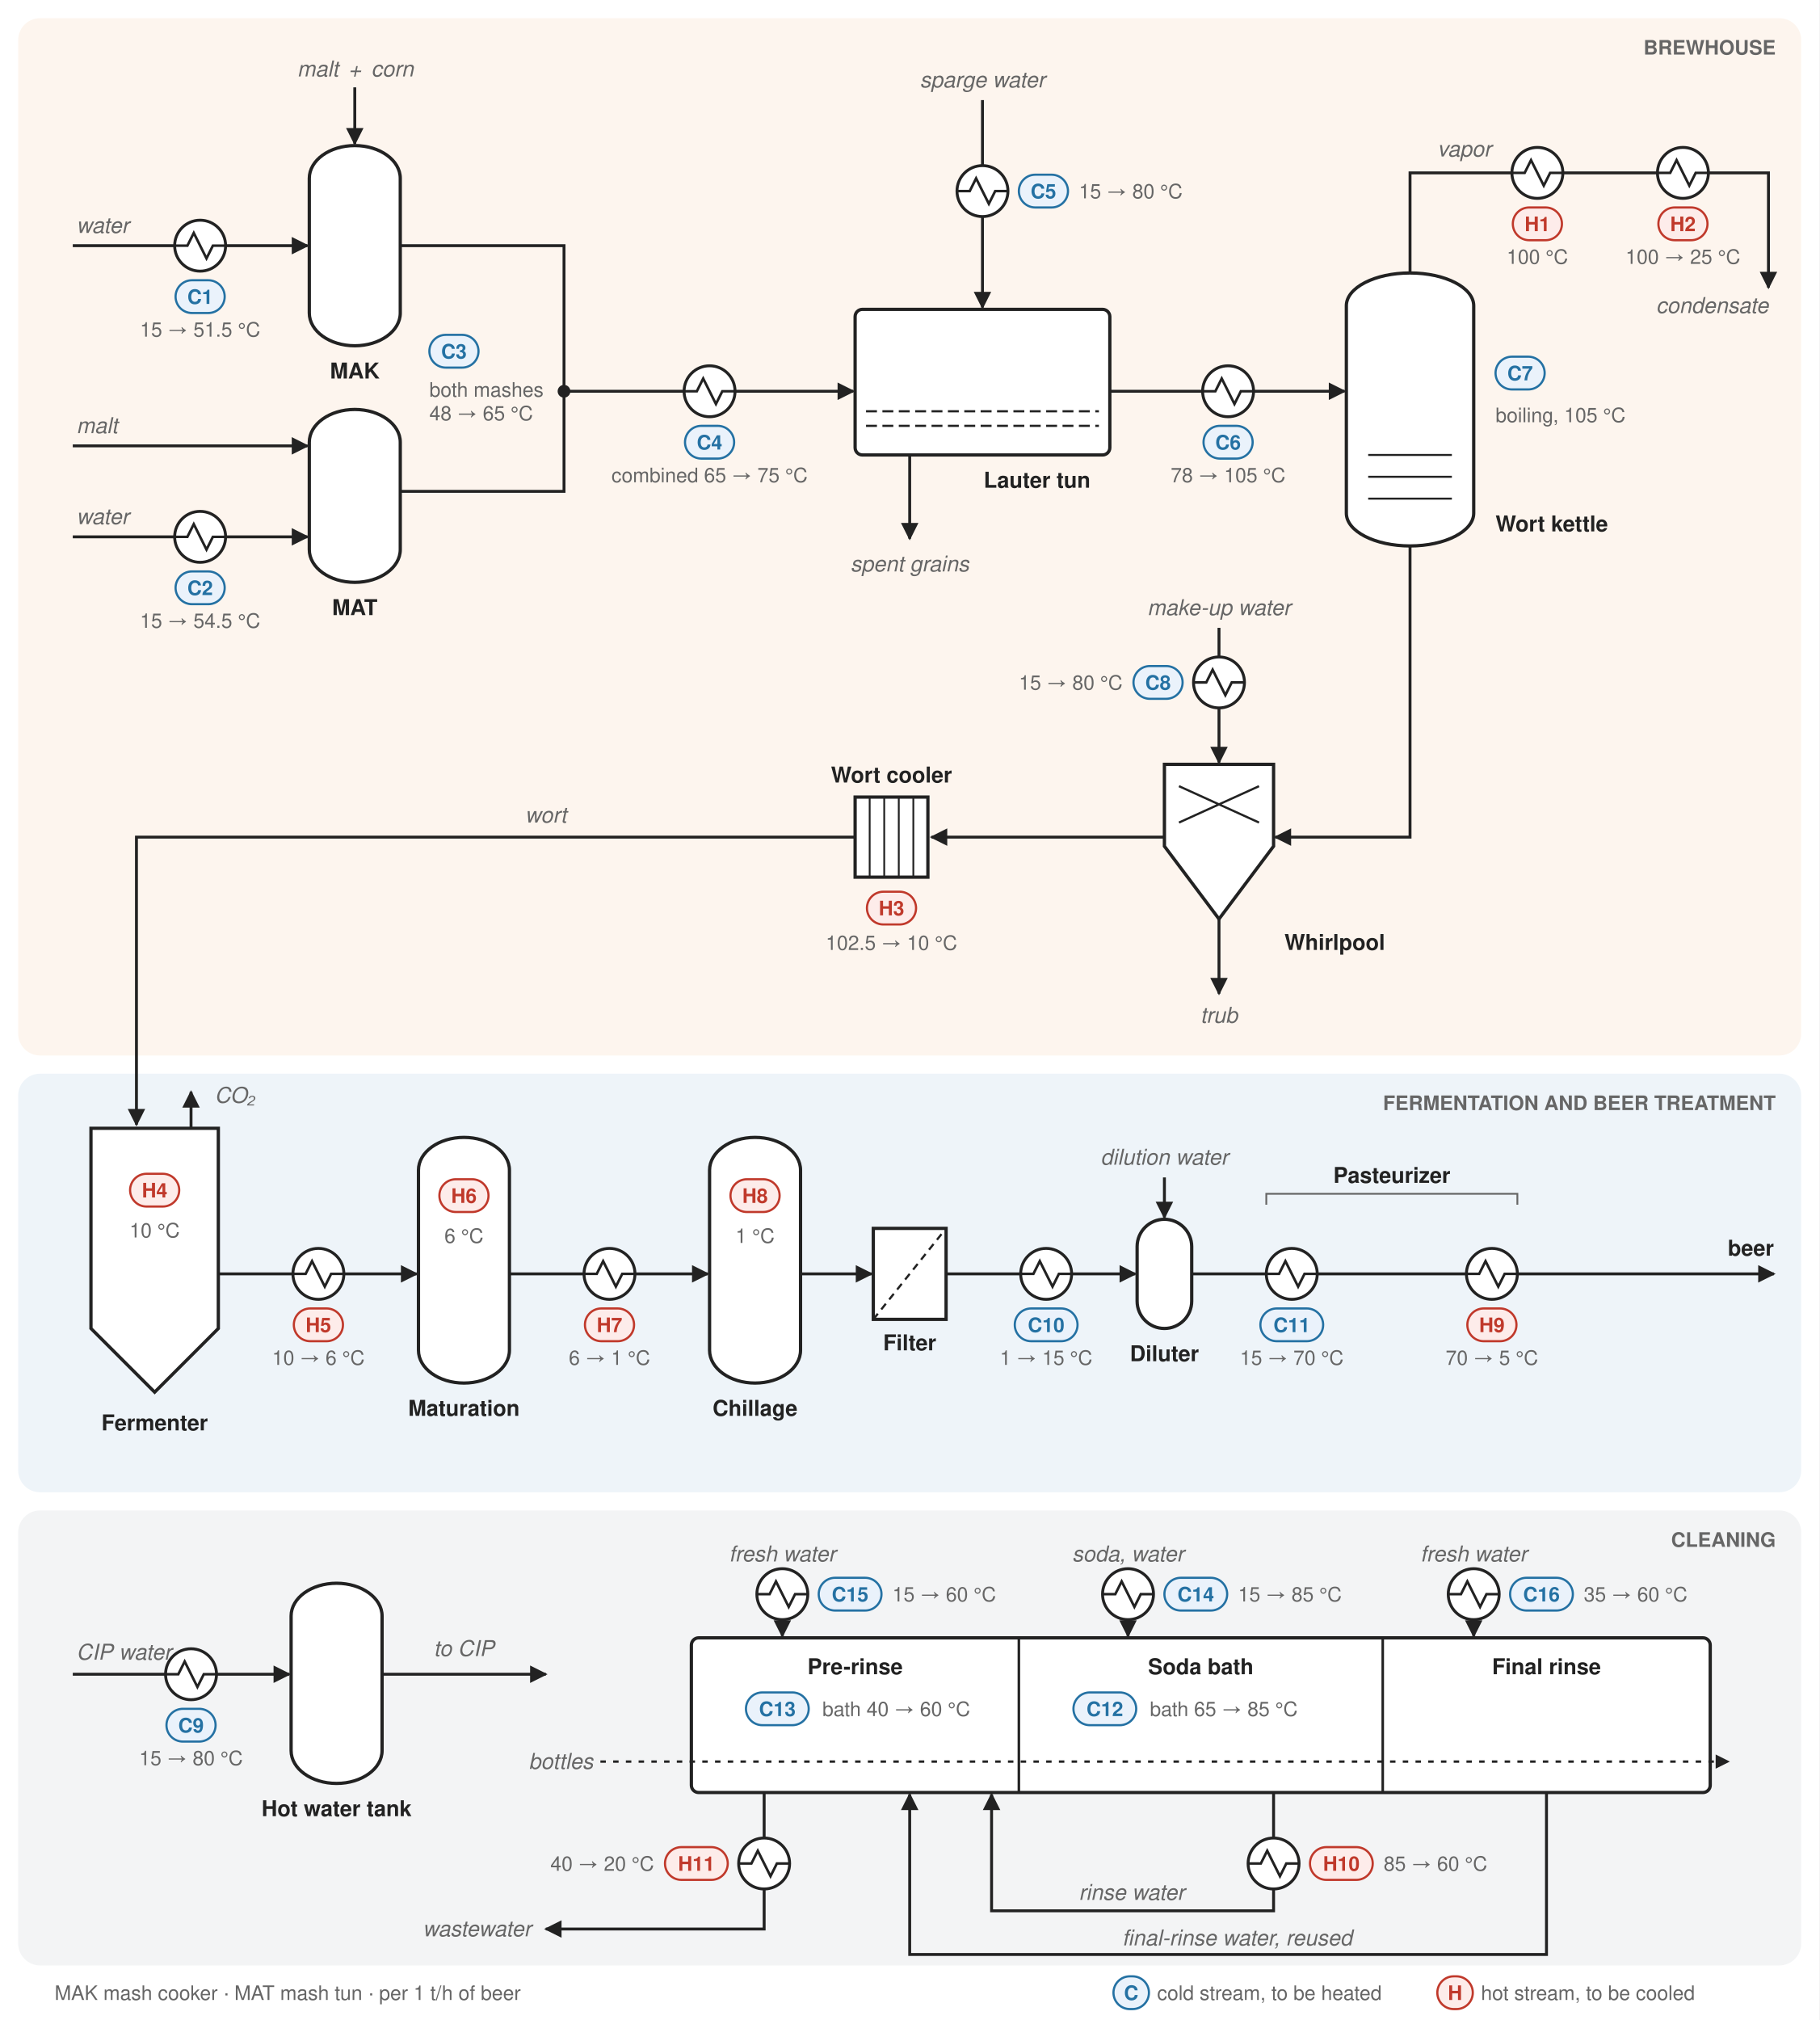
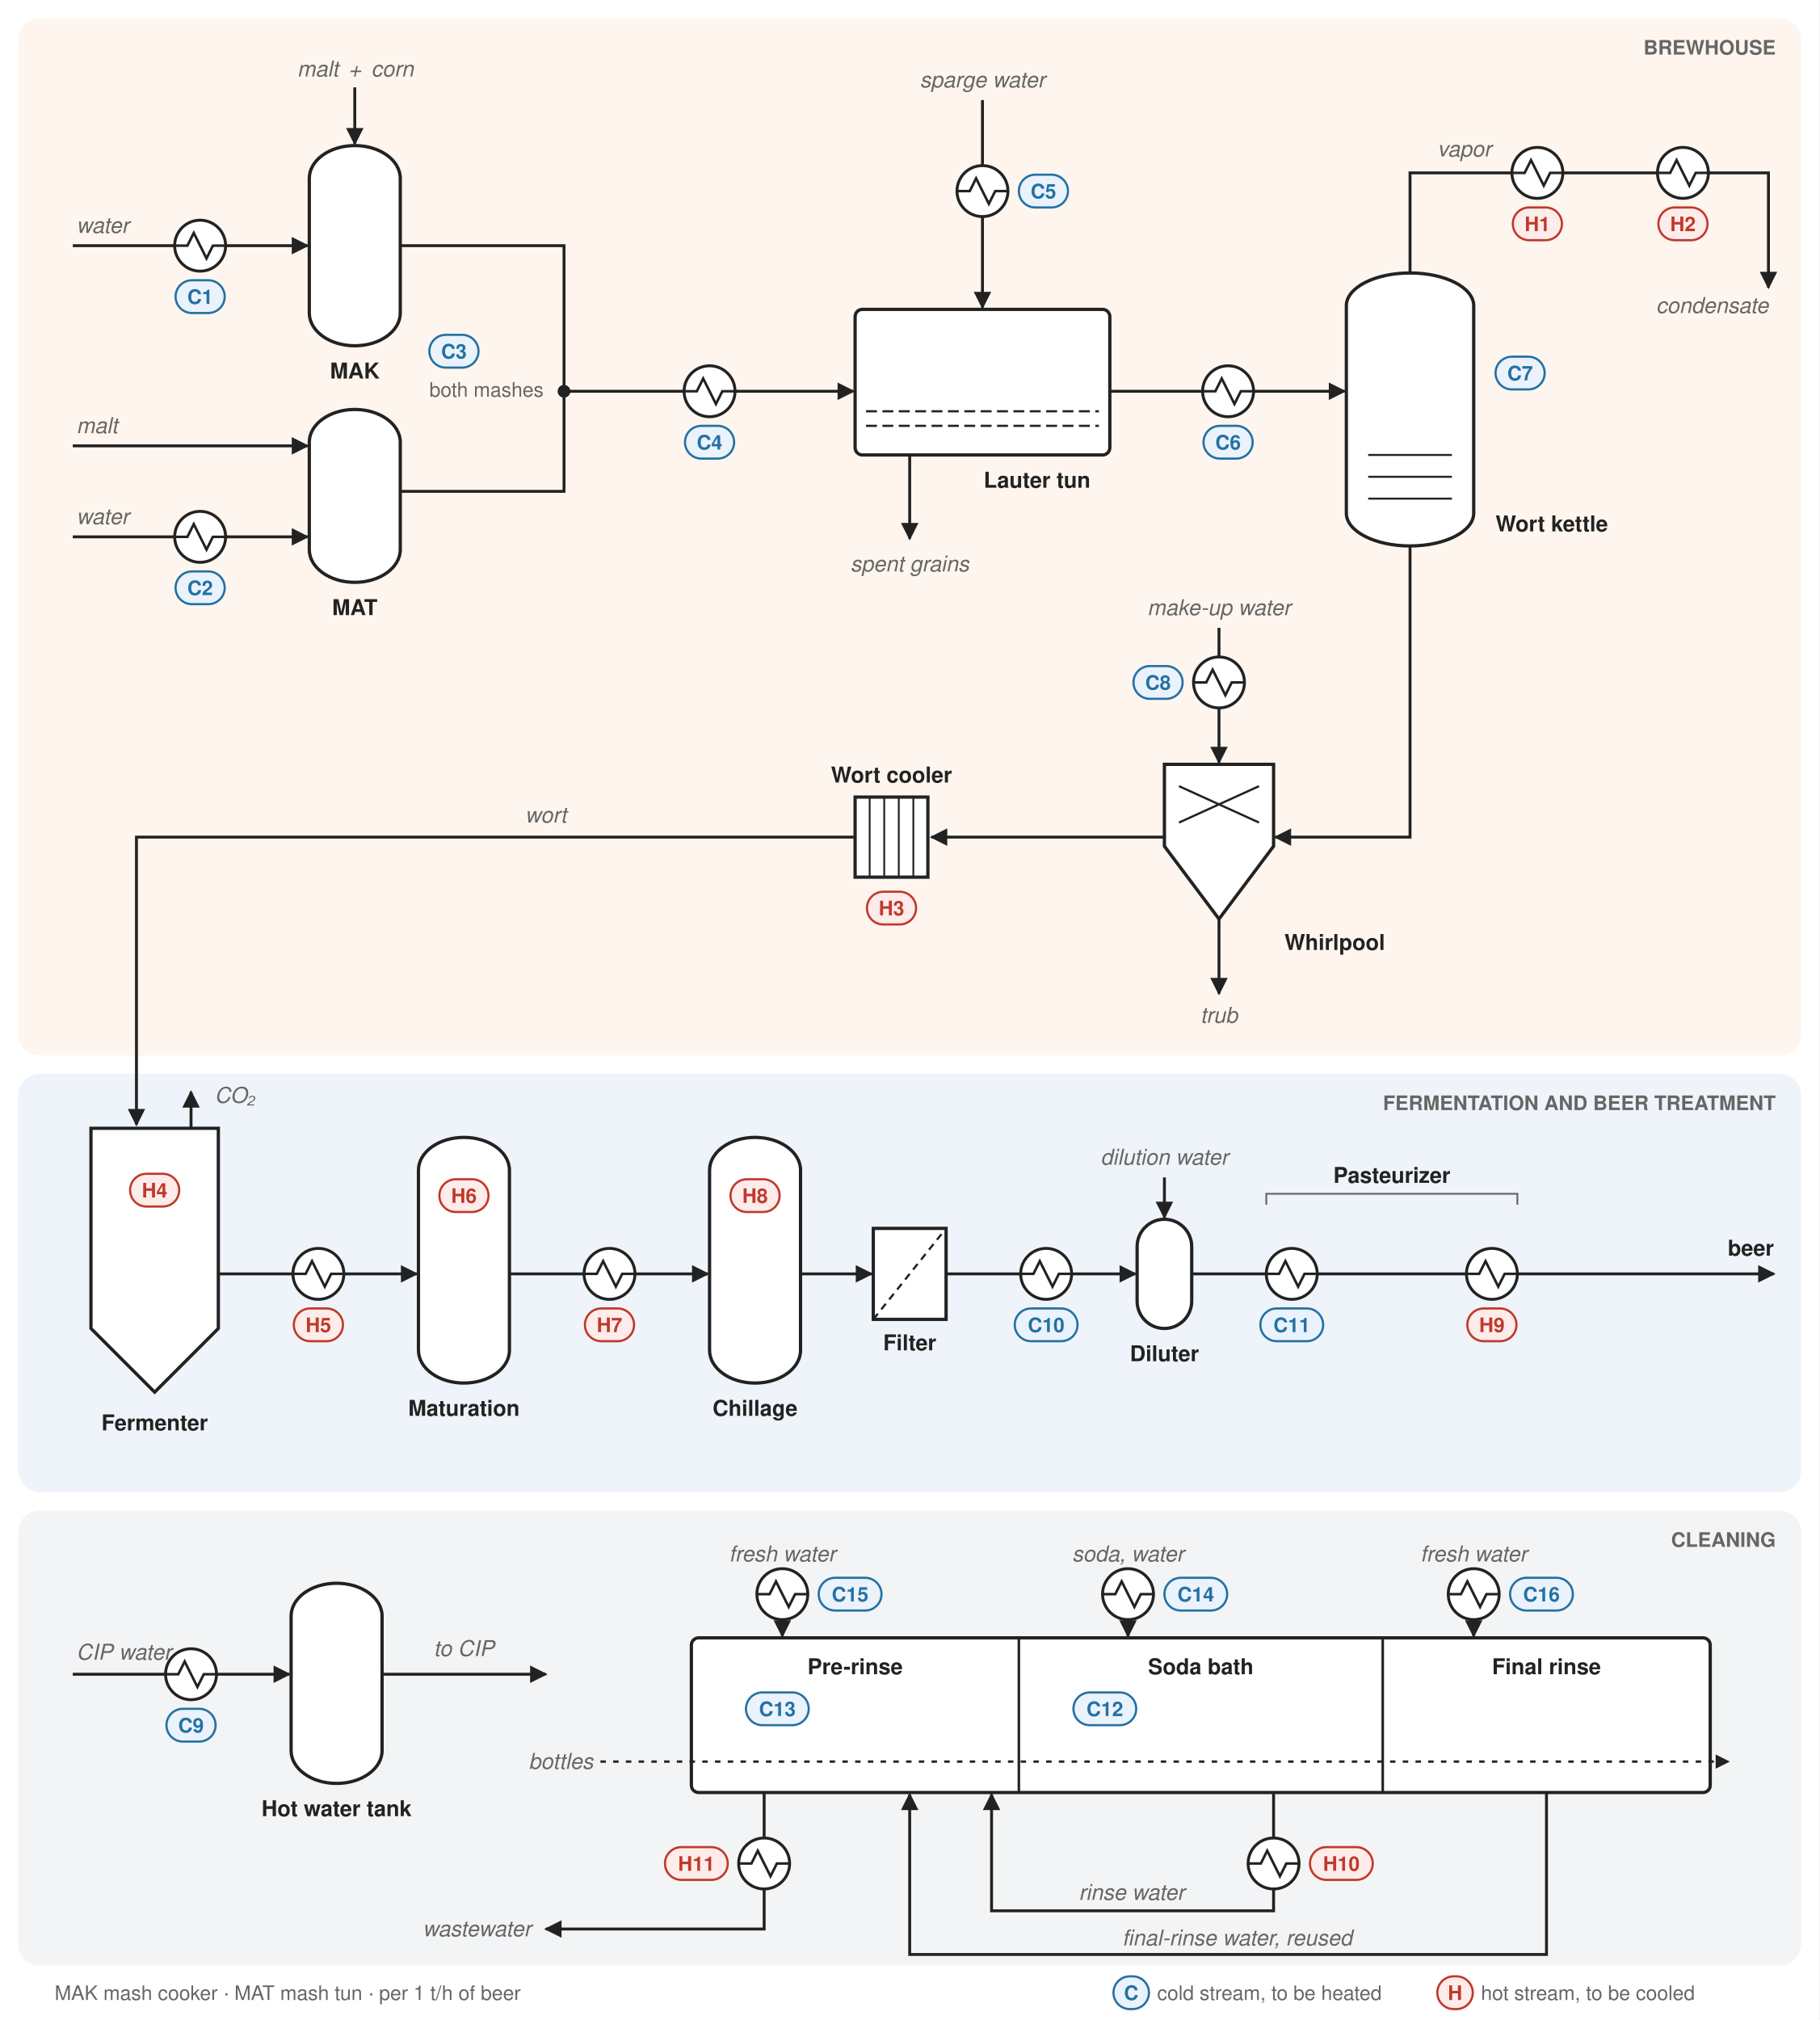
<svg xmlns="http://www.w3.org/2000/svg" version="1.1" width="1000px" height="1110px" viewBox="0 0 1000 1110">
  <defs>
    <marker id="pfd-arrow" viewBox="0 0 10 10" refX="9" refY="5" markerWidth="6" markerHeight="6" orient="auto-start-reverse">
      <path d="M 0 0 L 10 5 L 0 10 z" fill="#222222" />
    </marker>
  </defs>
  <rect x="0" y="0" width="1000" height="1110" fill="#ffffff" />
  <rect x="10" y="10" width="980" height="570" rx="12" fill="#fdf5ee" />
  <text x="976" y="30" font-family="Helvetica, Arial, sans-serif" font-size="11" font-weight="bold" fill="#666666" text-anchor="end">BREWHOUSE</text>
  <rect x="10" y="590" width="980" height="230" rx="12" fill="#eef4f9" />
  <text x="976" y="610" font-family="Helvetica, Arial, sans-serif" font-size="11" font-weight="bold" fill="#666666" text-anchor="end">FERMENTATION AND BEER TREATMENT</text>
  <rect x="10" y="830" width="980" height="250" rx="12" fill="#f3f4f5" />
  <text x="976" y="850" font-family="Helvetica, Arial, sans-serif" font-size="11" font-weight="bold" fill="#666666" text-anchor="end">CLEANING</text>
  <rect x="170" y="80" width="50" height="110" rx="25.0" ry="18" fill="#ffffff" stroke="#222222" stroke-width="1.8" />
  <text x="195" y="208" font-family="Helvetica, Arial, sans-serif" font-size="12" font-weight="bold" fill="#222222" text-anchor="middle">MAK</text>
  <rect x="170" y="225" width="50" height="95" rx="25.0" ry="18" fill="#ffffff" stroke="#222222" stroke-width="1.8" />
  <text x="195" y="338" font-family="Helvetica, Arial, sans-serif" font-size="12" font-weight="bold" fill="#222222" text-anchor="middle">MAT</text>
  <text x="186" y="42" font-family="Helvetica, Arial, sans-serif" font-size="12" font-weight="normal" fill="#666666" text-anchor="end" font-style="italic">malt</text>
  <text x="195" y="42" font-family="Helvetica, Arial, sans-serif" font-size="12" font-weight="normal" fill="#666666" text-anchor="middle" font-style="italic">+</text>
  <text x="204" y="42" font-family="Helvetica, Arial, sans-serif" font-size="12" font-weight="normal" fill="#666666" text-anchor="start" font-style="italic">corn</text>
  <path d="M 195 48 L 195 79" fill="none" stroke="#222222" stroke-width="1.6" marker-end="url(#pfd-arrow)" />
  <text x="42" y="128" font-family="Helvetica, Arial, sans-serif" font-size="12" font-weight="normal" fill="#666666" text-anchor="start" font-style="italic">water</text>
  <path d="M 40 135 L 96 135" fill="none" stroke="#222222" stroke-width="1.6" />
  <circle cx="110" cy="135" r="14" fill="#ffffff" stroke="#222222" stroke-width="1.6" />
  <polyline points="96,135 103,135 106.5,128 113.5,142 117,135 124,135" fill="none" stroke="#222222" stroke-width="1.4" />
  <rect x="96.5" y="154" width="27.0" height="18" rx="9" fill="#eaf2fb" stroke="#2471a3" stroke-width="1.2" />
  <text x="110.0" y="167" font-family="Helvetica, Arial, sans-serif" font-size="11" font-weight="bold" fill="#2471a3" text-anchor="middle">C1</text>
-   <text x="110" y="185" font-family="Helvetica, Arial, sans-serif" font-size="11" font-weight="normal" fill="#666666" text-anchor="middle">15 → 51.5 °C</text>
  <path d="M 124 135 L 169 135" fill="none" stroke="#222222" stroke-width="1.6" marker-end="url(#pfd-arrow)" />
  <text x="42" y="238" font-family="Helvetica, Arial, sans-serif" font-size="12" font-weight="normal" fill="#666666" text-anchor="start" font-style="italic">malt</text>
  <path d="M 40 245 L 169 245" fill="none" stroke="#222222" stroke-width="1.6" marker-end="url(#pfd-arrow)" />
  <text x="42" y="288" font-family="Helvetica, Arial, sans-serif" font-size="12" font-weight="normal" fill="#666666" text-anchor="start" font-style="italic">water</text>
  <path d="M 40 295 L 96 295" fill="none" stroke="#222222" stroke-width="1.6" />
  <circle cx="110" cy="295" r="14" fill="#ffffff" stroke="#222222" stroke-width="1.6" />
  <polyline points="96,295 103,295 106.5,288 113.5,302 117,295 124,295" fill="none" stroke="#222222" stroke-width="1.4" />
  <rect x="96.5" y="314" width="27.0" height="18" rx="9" fill="#eaf2fb" stroke="#2471a3" stroke-width="1.2" />
  <text x="110.0" y="327" font-family="Helvetica, Arial, sans-serif" font-size="11" font-weight="bold" fill="#2471a3" text-anchor="middle">C2</text>
-   <text x="110" y="345" font-family="Helvetica, Arial, sans-serif" font-size="11" font-weight="normal" fill="#666666" text-anchor="middle">15 → 54.5 °C</text>
  <path d="M 124 295 L 169 295" fill="none" stroke="#222222" stroke-width="1.6" marker-end="url(#pfd-arrow)" />
  <rect x="236" y="184" width="27.0" height="18" rx="9" fill="#eaf2fb" stroke="#2471a3" stroke-width="1.2" />
  <text x="249.5" y="197" font-family="Helvetica, Arial, sans-serif" font-size="11" font-weight="bold" fill="#2471a3" text-anchor="middle">C3</text>
  <text x="236" y="218" font-family="Helvetica, Arial, sans-serif" font-size="11" font-weight="normal" fill="#666666" text-anchor="start">both mashes</text>
-   <text x="236" y="231" font-family="Helvetica, Arial, sans-serif" font-size="11" font-weight="normal" fill="#666666" text-anchor="start">48 → 65 °C</text>
  <path d="M 220 135 L 310 135 L 310 213" fill="none" stroke="#222222" stroke-width="1.6" />
  <path d="M 220 270 L 310 270 L 310 217" fill="none" stroke="#222222" stroke-width="1.6" />
  <circle cx="310" cy="215" r="3.5" fill="#222222" />
  <path d="M 310 215 L 376 215" fill="none" stroke="#222222" stroke-width="1.6" />
  <circle cx="390" cy="215" r="14" fill="#ffffff" stroke="#222222" stroke-width="1.6" />
  <polyline points="376,215 383,215 386.5,208 393.5,222 397,215 404,215" fill="none" stroke="#222222" stroke-width="1.4" />
  <rect x="376.5" y="234" width="27.0" height="18" rx="9" fill="#eaf2fb" stroke="#2471a3" stroke-width="1.2" />
  <text x="390.0" y="247" font-family="Helvetica, Arial, sans-serif" font-size="11" font-weight="bold" fill="#2471a3" text-anchor="middle">C4</text>
-   <text x="390" y="265" font-family="Helvetica, Arial, sans-serif" font-size="11" font-weight="normal" fill="#666666" text-anchor="middle">combined 65 → 75 °C</text>
  <path d="M 404 215 L 469 215" fill="none" stroke="#222222" stroke-width="1.6" marker-end="url(#pfd-arrow)" />
  <rect x="470" y="170" width="140" height="80" rx="4" fill="#ffffff" stroke="#222222" stroke-width="1.8" />
  <path d="M 476 226 L 604 226 M 476 234 L 604 234" stroke="#222222" stroke-width="1.2" stroke-dasharray="6,3" />
  <text x="570" y="268" font-family="Helvetica, Arial, sans-serif" font-size="12" font-weight="bold" fill="#222222" text-anchor="middle">Lauter tun</text>
  <text x="540" y="48" font-family="Helvetica, Arial, sans-serif" font-size="12" font-weight="normal" fill="#666666" text-anchor="middle" font-style="italic">sparge water</text>
  <path d="M 540 55 L 540 91" fill="none" stroke="#222222" stroke-width="1.6" />
  <circle cx="540" cy="105" r="14" fill="#ffffff" stroke="#222222" stroke-width="1.6" />
  <polyline points="526,105 533,105 536.5,98 543.5,112 547,105 554,105" fill="none" stroke="#222222" stroke-width="1.4" />
  <rect x="560" y="96" width="27.0" height="18" rx="9" fill="#eaf2fb" stroke="#2471a3" stroke-width="1.2" />
  <text x="573.5" y="109" font-family="Helvetica, Arial, sans-serif" font-size="11" font-weight="bold" fill="#2471a3" text-anchor="middle">C5</text>
-   <text x="593.0" y="109" font-family="Helvetica, Arial, sans-serif" font-size="11" font-weight="normal" fill="#666666" text-anchor="start">15 → 80 °C</text>
  <path d="M 540 119 L 540 169" fill="none" stroke="#222222" stroke-width="1.6" marker-end="url(#pfd-arrow)" />
  <path d="M 500 250 L 500 296" fill="none" stroke="#222222" stroke-width="1.6" marker-end="url(#pfd-arrow)" />
  <text x="500" y="314" font-family="Helvetica, Arial, sans-serif" font-size="12" font-weight="normal" fill="#666666" text-anchor="middle" font-style="italic">spent grains</text>
  <path d="M 610 215 L 661 215" fill="none" stroke="#222222" stroke-width="1.6" />
  <circle cx="675" cy="215" r="14" fill="#ffffff" stroke="#222222" stroke-width="1.6" />
  <polyline points="661,215 668,215 671.5,208 678.5,222 682,215 689,215" fill="none" stroke="#222222" stroke-width="1.4" />
  <rect x="661.5" y="234" width="27.0" height="18" rx="9" fill="#eaf2fb" stroke="#2471a3" stroke-width="1.2" />
  <text x="675.0" y="247" font-family="Helvetica, Arial, sans-serif" font-size="11" font-weight="bold" fill="#2471a3" text-anchor="middle">C6</text>
-   <text x="675" y="265" font-family="Helvetica, Arial, sans-serif" font-size="11" font-weight="normal" fill="#666666" text-anchor="middle">78 → 105 °C</text>
  <path d="M 689 215 L 739 215" fill="none" stroke="#222222" stroke-width="1.6" marker-end="url(#pfd-arrow)" />
  <rect x="740" y="150" width="70" height="150" rx="35.0" ry="18" fill="#ffffff" stroke="#222222" stroke-width="1.8" />
  <path d="M 752 250 L 798 250 M 752 262 L 798 262 M 752 274 L 798 274" stroke="#222222" stroke-width="1.1" />
  <text x="822" y="292" font-family="Helvetica, Arial, sans-serif" font-size="12" font-weight="bold" fill="#222222" text-anchor="start">Wort kettle</text>
  <rect x="822" y="196" width="27.0" height="18" rx="9" fill="#eaf2fb" stroke="#2471a3" stroke-width="1.2" />
  <text x="835.5" y="209" font-family="Helvetica, Arial, sans-serif" font-size="11" font-weight="bold" fill="#2471a3" text-anchor="middle">C7</text>
-   <text x="822" y="232" font-family="Helvetica, Arial, sans-serif" font-size="11" font-weight="normal" fill="#666666" text-anchor="start">boiling, 105 °C</text>
  <path d="M 775 150 L 775 95 L 831 95" fill="none" stroke="#222222" stroke-width="1.6" />
  <text x="790" y="86" font-family="Helvetica, Arial, sans-serif" font-size="12" font-weight="normal" fill="#666666" text-anchor="start" font-style="italic">vapor</text>
  <circle cx="845" cy="95" r="14" fill="#ffffff" stroke="#222222" stroke-width="1.6" />
  <polyline points="831,95 838,95 841.5,88 848.5,102 852,95 859,95" fill="none" stroke="#222222" stroke-width="1.4" />
  <rect x="831.5" y="114" width="27.0" height="18" rx="9" fill="#fdecea" stroke="#c0392b" stroke-width="1.2" />
  <text x="845.0" y="127" font-family="Helvetica, Arial, sans-serif" font-size="11" font-weight="bold" fill="#c0392b" text-anchor="middle">H1</text>
-   <text x="845" y="145" font-family="Helvetica, Arial, sans-serif" font-size="11" font-weight="normal" fill="#666666" text-anchor="middle">100 °C</text>
  <path d="M 859 95 L 911 95" fill="none" stroke="#222222" stroke-width="1.6" />
  <circle cx="925" cy="95" r="14" fill="#ffffff" stroke="#222222" stroke-width="1.6" />
  <polyline points="911,95 918,95 921.5,88 928.5,102 932,95 939,95" fill="none" stroke="#222222" stroke-width="1.4" />
  <rect x="911.5" y="114" width="27.0" height="18" rx="9" fill="#fdecea" stroke="#c0392b" stroke-width="1.2" />
  <text x="925.0" y="127" font-family="Helvetica, Arial, sans-serif" font-size="11" font-weight="bold" fill="#c0392b" text-anchor="middle">H2</text>
-   <text x="925" y="145" font-family="Helvetica, Arial, sans-serif" font-size="11" font-weight="normal" fill="#666666" text-anchor="middle">100 → 25 °C</text>
  <path d="M 939 95 L 972 95 L 972 158" fill="none" stroke="#222222" stroke-width="1.6" marker-end="url(#pfd-arrow)" />
  <text x="972" y="172" font-family="Helvetica, Arial, sans-serif" font-size="12" font-weight="normal" fill="#666666" text-anchor="end" font-style="italic">condensate</text>
  <path d="M 775 300 L 775 460 L 701 460" fill="none" stroke="#222222" stroke-width="1.6" marker-end="url(#pfd-arrow)" />
  <path d="M 640 420 L 700 420 L 700 465 L 670 505 L 640 465 Z" fill="#ffffff" stroke="#222222" stroke-width="1.8" />
  <path d="M 648 432 L 692 452 M 648 452 L 692 432" stroke="#222222" stroke-width="1.2" />
  <text x="706" y="522" font-family="Helvetica, Arial, sans-serif" font-size="12" font-weight="bold" fill="#222222" text-anchor="start">Whirlpool</text>
  <text x="670" y="338" font-family="Helvetica, Arial, sans-serif" font-size="12" font-weight="normal" fill="#666666" text-anchor="middle" font-style="italic">make-up water</text>
  <path d="M 670 345 L 670 361" fill="none" stroke="#222222" stroke-width="1.6" />
  <circle cx="670" cy="375" r="14" fill="#ffffff" stroke="#222222" stroke-width="1.6" />
  <polyline points="656,375 663,375 666.5,368 673.5,382 677,375 684,375" fill="none" stroke="#222222" stroke-width="1.4" />
  <rect x="623.0" y="366" width="27.0" height="18" rx="9" fill="#eaf2fb" stroke="#2471a3" stroke-width="1.2" />
  <text x="636.5" y="379" font-family="Helvetica, Arial, sans-serif" font-size="11" font-weight="bold" fill="#2471a3" text-anchor="middle">C8</text>
-   <text x="617.0" y="379" font-family="Helvetica, Arial, sans-serif" font-size="11" font-weight="normal" fill="#666666" text-anchor="end">15 → 80 °C</text>
  <path d="M 670 389 L 670 419" fill="none" stroke="#222222" stroke-width="1.6" marker-end="url(#pfd-arrow)" />
  <path d="M 670 505 L 670 546" fill="none" stroke="#222222" stroke-width="1.6" marker-end="url(#pfd-arrow)" />
  <text x="670" y="562" font-family="Helvetica, Arial, sans-serif" font-size="12" font-weight="normal" fill="#666666" text-anchor="middle" font-style="italic">trub</text>
  <path d="M 640 460 L 512 460" fill="none" stroke="#222222" stroke-width="1.6" marker-end="url(#pfd-arrow)" />
  <rect x="470" y="438" width="40" height="44" fill="#ffffff" stroke="#222222" stroke-width="1.8" />
  <path d="M 478 438 L 478 482 M 486 438 L 486 482 M 494 438 L 494 482 M 502 438 L 502 482" stroke="#222222" stroke-width="1" />
  <text x="490" y="430" font-family="Helvetica, Arial, sans-serif" font-size="12" font-weight="bold" fill="#222222" text-anchor="middle">Wort cooler</text>
  <rect x="476.5" y="490" width="27.0" height="18" rx="9" fill="#fdecea" stroke="#c0392b" stroke-width="1.2" />
  <text x="490.0" y="503" font-family="Helvetica, Arial, sans-serif" font-size="11" font-weight="bold" fill="#c0392b" text-anchor="middle">H3</text>
-   <text x="490" y="522" font-family="Helvetica, Arial, sans-serif" font-size="11" font-weight="normal" fill="#666666" text-anchor="middle">102.5 → 10 °C</text>
  <path d="M 470 460 L 75 460 L 75 618" fill="none" stroke="#222222" stroke-width="1.6" marker-end="url(#pfd-arrow)" />
  <text x="300" y="452" font-family="Helvetica, Arial, sans-serif" font-size="12" font-weight="normal" fill="#666666" text-anchor="middle" font-style="italic">wort</text>
  <path d="M 50 620 L 120 620 L 120 730 L 85.0 765 L 50 730 Z" fill="#ffffff" stroke="#222222" stroke-width="1.8" />
  <text x="85" y="786" font-family="Helvetica, Arial, sans-serif" font-size="12" font-weight="bold" fill="#222222" text-anchor="middle">Fermenter</text>
  <rect x="71.5" y="645" width="27.0" height="18" rx="9" fill="#fdecea" stroke="#c0392b" stroke-width="1.2" />
  <text x="85.0" y="658" font-family="Helvetica, Arial, sans-serif" font-size="11" font-weight="bold" fill="#c0392b" text-anchor="middle">H4</text>
-   <text x="85" y="680" font-family="Helvetica, Arial, sans-serif" font-size="11" font-weight="normal" fill="#666666" text-anchor="middle">10 °C</text>
  <path d="M 105 620 L 105 600" fill="none" stroke="#222222" stroke-width="1.6" marker-end="url(#pfd-arrow)" />
  <text x="118" y="606" font-family="Helvetica, Arial, sans-serif" font-size="12" font-weight="normal" fill="#666666" text-anchor="start" font-style="italic">CO₂</text>
  <path d="M 120 700 L 161 700" fill="none" stroke="#222222" stroke-width="1.6" />
  <circle cx="175" cy="700" r="14" fill="#ffffff" stroke="#222222" stroke-width="1.6" />
  <polyline points="161,700 168,700 171.5,693 178.5,707 182,700 189,700" fill="none" stroke="#222222" stroke-width="1.4" />
  <rect x="161.5" y="719" width="27.0" height="18" rx="9" fill="#fdecea" stroke="#c0392b" stroke-width="1.2" />
  <text x="175.0" y="732" font-family="Helvetica, Arial, sans-serif" font-size="11" font-weight="bold" fill="#c0392b" text-anchor="middle">H5</text>
-   <text x="175" y="750" font-family="Helvetica, Arial, sans-serif" font-size="11" font-weight="normal" fill="#666666" text-anchor="middle">10 → 6 °C</text>
  <path d="M 189 700 L 229 700" fill="none" stroke="#222222" stroke-width="1.6" marker-end="url(#pfd-arrow)" />
  <rect x="230" y="625" width="50" height="135" rx="25.0" ry="18" fill="#ffffff" stroke="#222222" stroke-width="1.8" />
  <text x="255" y="778" font-family="Helvetica, Arial, sans-serif" font-size="12" font-weight="bold" fill="#222222" text-anchor="middle">Maturation</text>
  <rect x="241.5" y="648" width="27.0" height="18" rx="9" fill="#fdecea" stroke="#c0392b" stroke-width="1.2" />
  <text x="255.0" y="661" font-family="Helvetica, Arial, sans-serif" font-size="11" font-weight="bold" fill="#c0392b" text-anchor="middle">H6</text>
-   <text x="255" y="683" font-family="Helvetica, Arial, sans-serif" font-size="11" font-weight="normal" fill="#666666" text-anchor="middle">6 °C</text>
  <path d="M 280 700 L 321 700" fill="none" stroke="#222222" stroke-width="1.6" />
  <circle cx="335" cy="700" r="14" fill="#ffffff" stroke="#222222" stroke-width="1.6" />
  <polyline points="321,700 328,700 331.5,693 338.5,707 342,700 349,700" fill="none" stroke="#222222" stroke-width="1.4" />
  <rect x="321.5" y="719" width="27.0" height="18" rx="9" fill="#fdecea" stroke="#c0392b" stroke-width="1.2" />
  <text x="335.0" y="732" font-family="Helvetica, Arial, sans-serif" font-size="11" font-weight="bold" fill="#c0392b" text-anchor="middle">H7</text>
-   <text x="335" y="750" font-family="Helvetica, Arial, sans-serif" font-size="11" font-weight="normal" fill="#666666" text-anchor="middle">6 → 1 °C</text>
  <path d="M 349 700 L 389 700" fill="none" stroke="#222222" stroke-width="1.6" marker-end="url(#pfd-arrow)" />
  <rect x="390" y="625" width="50" height="135" rx="25.0" ry="18" fill="#ffffff" stroke="#222222" stroke-width="1.8" />
  <text x="415" y="778" font-family="Helvetica, Arial, sans-serif" font-size="12" font-weight="bold" fill="#222222" text-anchor="middle">Chillage</text>
  <rect x="401.5" y="648" width="27.0" height="18" rx="9" fill="#fdecea" stroke="#c0392b" stroke-width="1.2" />
  <text x="415.0" y="661" font-family="Helvetica, Arial, sans-serif" font-size="11" font-weight="bold" fill="#c0392b" text-anchor="middle">H8</text>
-   <text x="415" y="683" font-family="Helvetica, Arial, sans-serif" font-size="11" font-weight="normal" fill="#666666" text-anchor="middle">1 °C</text>
  <path d="M 440 700 L 479 700" fill="none" stroke="#222222" stroke-width="1.6" marker-end="url(#pfd-arrow)" />
  <rect x="480" y="675" width="40" height="50" fill="#ffffff" stroke="#222222" stroke-width="1.8" />
  <path d="M 480 725 L 520 675" stroke="#222222" stroke-width="1.2" stroke-dasharray="4,3" />
  <text x="500" y="742" font-family="Helvetica, Arial, sans-serif" font-size="12" font-weight="bold" fill="#222222" text-anchor="middle">Filter</text>
  <path d="M 520 700 L 561 700" fill="none" stroke="#222222" stroke-width="1.6" />
  <circle cx="575" cy="700" r="14" fill="#ffffff" stroke="#222222" stroke-width="1.6" />
  <polyline points="561,700 568,700 571.5,693 578.5,707 582,700 589,700" fill="none" stroke="#222222" stroke-width="1.4" />
  <rect x="557.75" y="719" width="34.5" height="18" rx="9" fill="#eaf2fb" stroke="#2471a3" stroke-width="1.2" />
  <text x="575.0" y="732" font-family="Helvetica, Arial, sans-serif" font-size="11" font-weight="bold" fill="#2471a3" text-anchor="middle">C10</text>
-   <text x="575" y="750" font-family="Helvetica, Arial, sans-serif" font-size="11" font-weight="normal" fill="#666666" text-anchor="middle">1 → 15 °C</text>
  <path d="M 589 700 L 624 700" fill="none" stroke="#222222" stroke-width="1.6" marker-end="url(#pfd-arrow)" />
  <rect x="625" y="670" width="30" height="60" rx="15.0" ry="15.0" fill="#ffffff" stroke="#222222" stroke-width="1.8" />
  <text x="640" y="748" font-family="Helvetica, Arial, sans-serif" font-size="12" font-weight="bold" fill="#222222" text-anchor="middle">Diluter</text>
  <text x="640" y="640" font-family="Helvetica, Arial, sans-serif" font-size="12" font-weight="normal" fill="#666666" text-anchor="middle" font-style="italic">dilution water</text>
  <path d="M 640 647 L 640 669" fill="none" stroke="#222222" stroke-width="1.6" marker-end="url(#pfd-arrow)" />
  <path d="M 655 700 L 696 700" fill="none" stroke="#222222" stroke-width="1.6" />
  <circle cx="710" cy="700" r="14" fill="#ffffff" stroke="#222222" stroke-width="1.6" />
  <polyline points="696,700 703,700 706.5,693 713.5,707 717,700 724,700" fill="none" stroke="#222222" stroke-width="1.4" />
  <rect x="692.75" y="719" width="34.5" height="18" rx="9" fill="#eaf2fb" stroke="#2471a3" stroke-width="1.2" />
  <text x="710.0" y="732" font-family="Helvetica, Arial, sans-serif" font-size="11" font-weight="bold" fill="#2471a3" text-anchor="middle">C11</text>
-   <text x="710" y="750" font-family="Helvetica, Arial, sans-serif" font-size="11" font-weight="normal" fill="#666666" text-anchor="middle">15 → 70 °C</text>
  <path d="M 724 700 L 806 700" fill="none" stroke="#222222" stroke-width="1.6" />
  <circle cx="820" cy="700" r="14" fill="#ffffff" stroke="#222222" stroke-width="1.6" />
  <polyline points="806,700 813,700 816.5,693 823.5,707 827,700 834,700" fill="none" stroke="#222222" stroke-width="1.4" />
  <rect x="806.5" y="719" width="27.0" height="18" rx="9" fill="#fdecea" stroke="#c0392b" stroke-width="1.2" />
  <text x="820.0" y="732" font-family="Helvetica, Arial, sans-serif" font-size="11" font-weight="bold" fill="#c0392b" text-anchor="middle">H9</text>
-   <text x="820" y="750" font-family="Helvetica, Arial, sans-serif" font-size="11" font-weight="normal" fill="#666666" text-anchor="middle">70 → 5 °C</text>
  <path d="M 696 662 L 696 656 L 834 656 L 834 662" fill="none" stroke="#666666" stroke-width="1" />
  <text x="765" y="650" font-family="Helvetica, Arial, sans-serif" font-size="12" font-weight="bold" fill="#222222" text-anchor="middle">Pasteurizer</text>
  <path d="M 834 700 L 975 700" fill="none" stroke="#222222" stroke-width="1.6" marker-end="url(#pfd-arrow)" />
  <text x="975" y="690" font-family="Helvetica, Arial, sans-serif" font-size="12" font-weight="bold" fill="#222222" text-anchor="end">beer</text>
  <text x="42" y="912" font-family="Helvetica, Arial, sans-serif" font-size="12" font-weight="normal" fill="#666666" text-anchor="start" font-style="italic">CIP water</text>
  <path d="M 40 920 L 91 920" fill="none" stroke="#222222" stroke-width="1.6" />
  <circle cx="105" cy="920" r="14" fill="#ffffff" stroke="#222222" stroke-width="1.6" />
  <polyline points="91,920 98,920 101.5,913 108.5,927 112,920 119,920" fill="none" stroke="#222222" stroke-width="1.4" />
  <rect x="91.5" y="939" width="27.0" height="18" rx="9" fill="#eaf2fb" stroke="#2471a3" stroke-width="1.2" />
  <text x="105.0" y="952" font-family="Helvetica, Arial, sans-serif" font-size="11" font-weight="bold" fill="#2471a3" text-anchor="middle">C9</text>
-   <text x="105" y="970" font-family="Helvetica, Arial, sans-serif" font-size="11" font-weight="normal" fill="#666666" text-anchor="middle">15 → 80 °C</text>
  <path d="M 119 920 L 159 920" fill="none" stroke="#222222" stroke-width="1.6" marker-end="url(#pfd-arrow)" />
  <rect x="160" y="870" width="50" height="110" rx="25.0" ry="18" fill="#ffffff" stroke="#222222" stroke-width="1.8" />
  <text x="185" y="998" font-family="Helvetica, Arial, sans-serif" font-size="12" font-weight="bold" fill="#222222" text-anchor="middle">Hot water tank</text>
  <path d="M 210 920 L 300 920" fill="none" stroke="#222222" stroke-width="1.6" marker-end="url(#pfd-arrow)" />
  <text x="255" y="910" font-family="Helvetica, Arial, sans-serif" font-size="12" font-weight="normal" fill="#666666" text-anchor="middle" font-style="italic">to CIP</text>
  <rect x="380" y="900" width="560" height="85" rx="4" fill="#ffffff" stroke="#222222" stroke-width="1.8" />
  <path d="M 560 900 L 560 985 M 760 900 L 760 985" stroke="#222222" stroke-width="1.4" />
  <text x="470" y="920" font-family="Helvetica, Arial, sans-serif" font-size="12" font-weight="bold" fill="#222222" text-anchor="middle">Pre-rinse</text>
  <text x="660" y="920" font-family="Helvetica, Arial, sans-serif" font-size="12" font-weight="bold" fill="#222222" text-anchor="middle">Soda bath</text>
  <text x="850" y="920" font-family="Helvetica, Arial, sans-serif" font-size="12" font-weight="bold" fill="#222222" text-anchor="middle">Final rinse</text>
  <rect x="410" y="930" width="34.5" height="18" rx="9" fill="#eaf2fb" stroke="#2471a3" stroke-width="1.2" />
  <text x="427.25" y="943" font-family="Helvetica, Arial, sans-serif" font-size="11" font-weight="bold" fill="#2471a3" text-anchor="middle">C13</text>
-   <text x="452" y="943" font-family="Helvetica, Arial, sans-serif" font-size="11" font-weight="normal" fill="#666666" text-anchor="start">bath 40 → 60 °C</text>
  <rect x="590" y="930" width="34.5" height="18" rx="9" fill="#eaf2fb" stroke="#2471a3" stroke-width="1.2" />
  <text x="607.25" y="943" font-family="Helvetica, Arial, sans-serif" font-size="11" font-weight="bold" fill="#2471a3" text-anchor="middle">C12</text>
-   <text x="632" y="943" font-family="Helvetica, Arial, sans-serif" font-size="11" font-weight="normal" fill="#666666" text-anchor="start">bath 65 → 85 °C</text>
  <path d="M 330 968 L 950 968" fill="none" stroke="#222222" stroke-width="1.3" marker-end="url(#pfd-arrow)" stroke-dasharray="3,4" />
  <text x="326" y="972" font-family="Helvetica, Arial, sans-serif" font-size="12" font-weight="normal" fill="#666666" text-anchor="end" font-style="italic">bottles</text>
  <text x="430" y="858" font-family="Helvetica, Arial, sans-serif" font-size="12" font-weight="normal" fill="#666666" text-anchor="middle" font-style="italic">fresh water</text>
  <circle cx="430" cy="876" r="14" fill="#ffffff" stroke="#222222" stroke-width="1.6" />
  <polyline points="416,876 423,876 426.5,869 433.5,883 437,876 444,876" fill="none" stroke="#222222" stroke-width="1.4" />
  <rect x="450" y="867" width="34.5" height="18" rx="9" fill="#eaf2fb" stroke="#2471a3" stroke-width="1.2" />
  <text x="467.25" y="880" font-family="Helvetica, Arial, sans-serif" font-size="11" font-weight="bold" fill="#2471a3" text-anchor="middle">C15</text>
-   <text x="490.5" y="880" font-family="Helvetica, Arial, sans-serif" font-size="11" font-weight="normal" fill="#666666" text-anchor="start">15 → 60 °C</text>
  <path d="M 430 890 L 430 899" fill="none" stroke="#222222" stroke-width="1.6" marker-end="url(#pfd-arrow)" />
  <text x="620" y="858" font-family="Helvetica, Arial, sans-serif" font-size="12" font-weight="normal" fill="#666666" text-anchor="middle" font-style="italic">soda, water</text>
  <circle cx="620" cy="876" r="14" fill="#ffffff" stroke="#222222" stroke-width="1.6" />
  <polyline points="606,876 613,876 616.5,869 623.5,883 627,876 634,876" fill="none" stroke="#222222" stroke-width="1.4" />
  <rect x="640" y="867" width="34.5" height="18" rx="9" fill="#eaf2fb" stroke="#2471a3" stroke-width="1.2" />
  <text x="657.25" y="880" font-family="Helvetica, Arial, sans-serif" font-size="11" font-weight="bold" fill="#2471a3" text-anchor="middle">C14</text>
-   <text x="680.5" y="880" font-family="Helvetica, Arial, sans-serif" font-size="11" font-weight="normal" fill="#666666" text-anchor="start">15 → 85 °C</text>
  <path d="M 620 890 L 620 899" fill="none" stroke="#222222" stroke-width="1.6" marker-end="url(#pfd-arrow)" />
  <text x="810" y="858" font-family="Helvetica, Arial, sans-serif" font-size="12" font-weight="normal" fill="#666666" text-anchor="middle" font-style="italic">fresh water</text>
  <circle cx="810" cy="876" r="14" fill="#ffffff" stroke="#222222" stroke-width="1.6" />
  <polyline points="796,876 803,876 806.5,869 813.5,883 817,876 824,876" fill="none" stroke="#222222" stroke-width="1.4" />
  <rect x="830" y="867" width="34.5" height="18" rx="9" fill="#eaf2fb" stroke="#2471a3" stroke-width="1.2" />
  <text x="847.25" y="880" font-family="Helvetica, Arial, sans-serif" font-size="11" font-weight="bold" fill="#2471a3" text-anchor="middle">C16</text>
-   <text x="870.5" y="880" font-family="Helvetica, Arial, sans-serif" font-size="11" font-weight="normal" fill="#666666" text-anchor="start">35 → 60 °C</text>
  <path d="M 810 890 L 810 899" fill="none" stroke="#222222" stroke-width="1.6" marker-end="url(#pfd-arrow)" />
  <path d="M 700 985 L 700 1010" fill="none" stroke="#222222" stroke-width="1.6" />
  <circle cx="700" cy="1024" r="14" fill="#ffffff" stroke="#222222" stroke-width="1.6" />
  <polyline points="686,1024 693,1024 696.5,1017 703.5,1031 707,1024 714,1024" fill="none" stroke="#222222" stroke-width="1.4" />
  <rect x="720" y="1015" width="34.5" height="18" rx="9" fill="#fdecea" stroke="#c0392b" stroke-width="1.2" />
  <text x="737.25" y="1028" font-family="Helvetica, Arial, sans-serif" font-size="11" font-weight="bold" fill="#c0392b" text-anchor="middle">H10</text>
-   <text x="760.5" y="1028" font-family="Helvetica, Arial, sans-serif" font-size="11" font-weight="normal" fill="#666666" text-anchor="start">85 → 60 °C</text>
  <path d="M 700 1038 L 700 1050 L 545 1050 L 545 986" fill="none" stroke="#222222" stroke-width="1.6" marker-end="url(#pfd-arrow)" />
  <text x="622" y="1044" font-family="Helvetica, Arial, sans-serif" font-size="12" font-weight="normal" fill="#666666" text-anchor="middle" font-style="italic">rinse water</text>
  <path d="M 850 985 L 850 1074 L 500 1074 L 500 986" fill="none" stroke="#222222" stroke-width="1.6" marker-end="url(#pfd-arrow)" />
  <text x="680" y="1069" font-family="Helvetica, Arial, sans-serif" font-size="12" font-weight="normal" fill="#666666" text-anchor="middle" font-style="italic">final-rinse water, reused</text>
  <path d="M 420 985 L 420 1010" fill="none" stroke="#222222" stroke-width="1.6" />
  <circle cx="420" cy="1024" r="14" fill="#ffffff" stroke="#222222" stroke-width="1.6" />
  <polyline points="406,1024 413,1024 416.5,1017 423.5,1031 427,1024 434,1024" fill="none" stroke="#222222" stroke-width="1.4" />
  <rect x="365.5" y="1015" width="34.5" height="18" rx="9" fill="#fdecea" stroke="#c0392b" stroke-width="1.2" />
  <text x="382.75" y="1028" font-family="Helvetica, Arial, sans-serif" font-size="11" font-weight="bold" fill="#c0392b" text-anchor="middle">H11</text>
-   <text x="359.5" y="1028" font-family="Helvetica, Arial, sans-serif" font-size="11" font-weight="normal" fill="#666666" text-anchor="end">40 → 20 °C</text>
  <path d="M 420 1038 L 420 1060 L 300 1060" fill="none" stroke="#222222" stroke-width="1.6" marker-end="url(#pfd-arrow)" />
  <text x="292" y="1064" font-family="Helvetica, Arial, sans-serif" font-size="12" font-weight="normal" fill="#666666" text-anchor="end" font-style="italic">wastewater</text>
  <rect x="612" y="1086" width="19.5" height="18" rx="9" fill="#eaf2fb" stroke="#2471a3" stroke-width="1.2" />
  <text x="621.75" y="1099" font-family="Helvetica, Arial, sans-serif" font-size="11" font-weight="bold" fill="#2471a3" text-anchor="middle">C</text>
  <text x="636" y="1099" font-family="Helvetica, Arial, sans-serif" font-size="11" font-weight="normal" fill="#666666" text-anchor="start">cold stream, to be heated</text>
  <rect x="790" y="1086" width="19.5" height="18" rx="9" fill="#fdecea" stroke="#c0392b" stroke-width="1.2" />
  <text x="799.75" y="1099" font-family="Helvetica, Arial, sans-serif" font-size="11" font-weight="bold" fill="#c0392b" text-anchor="middle">H</text>
  <text x="814" y="1099" font-family="Helvetica, Arial, sans-serif" font-size="11" font-weight="normal" fill="#666666" text-anchor="start">hot stream, to be cooled</text>
  <text x="30" y="1099" font-family="Helvetica, Arial, sans-serif" font-size="11" font-weight="normal" fill="#666666" text-anchor="start">MAK mash cooker · MAT mash tun · per 1 t/h of beer</text>
</svg>
